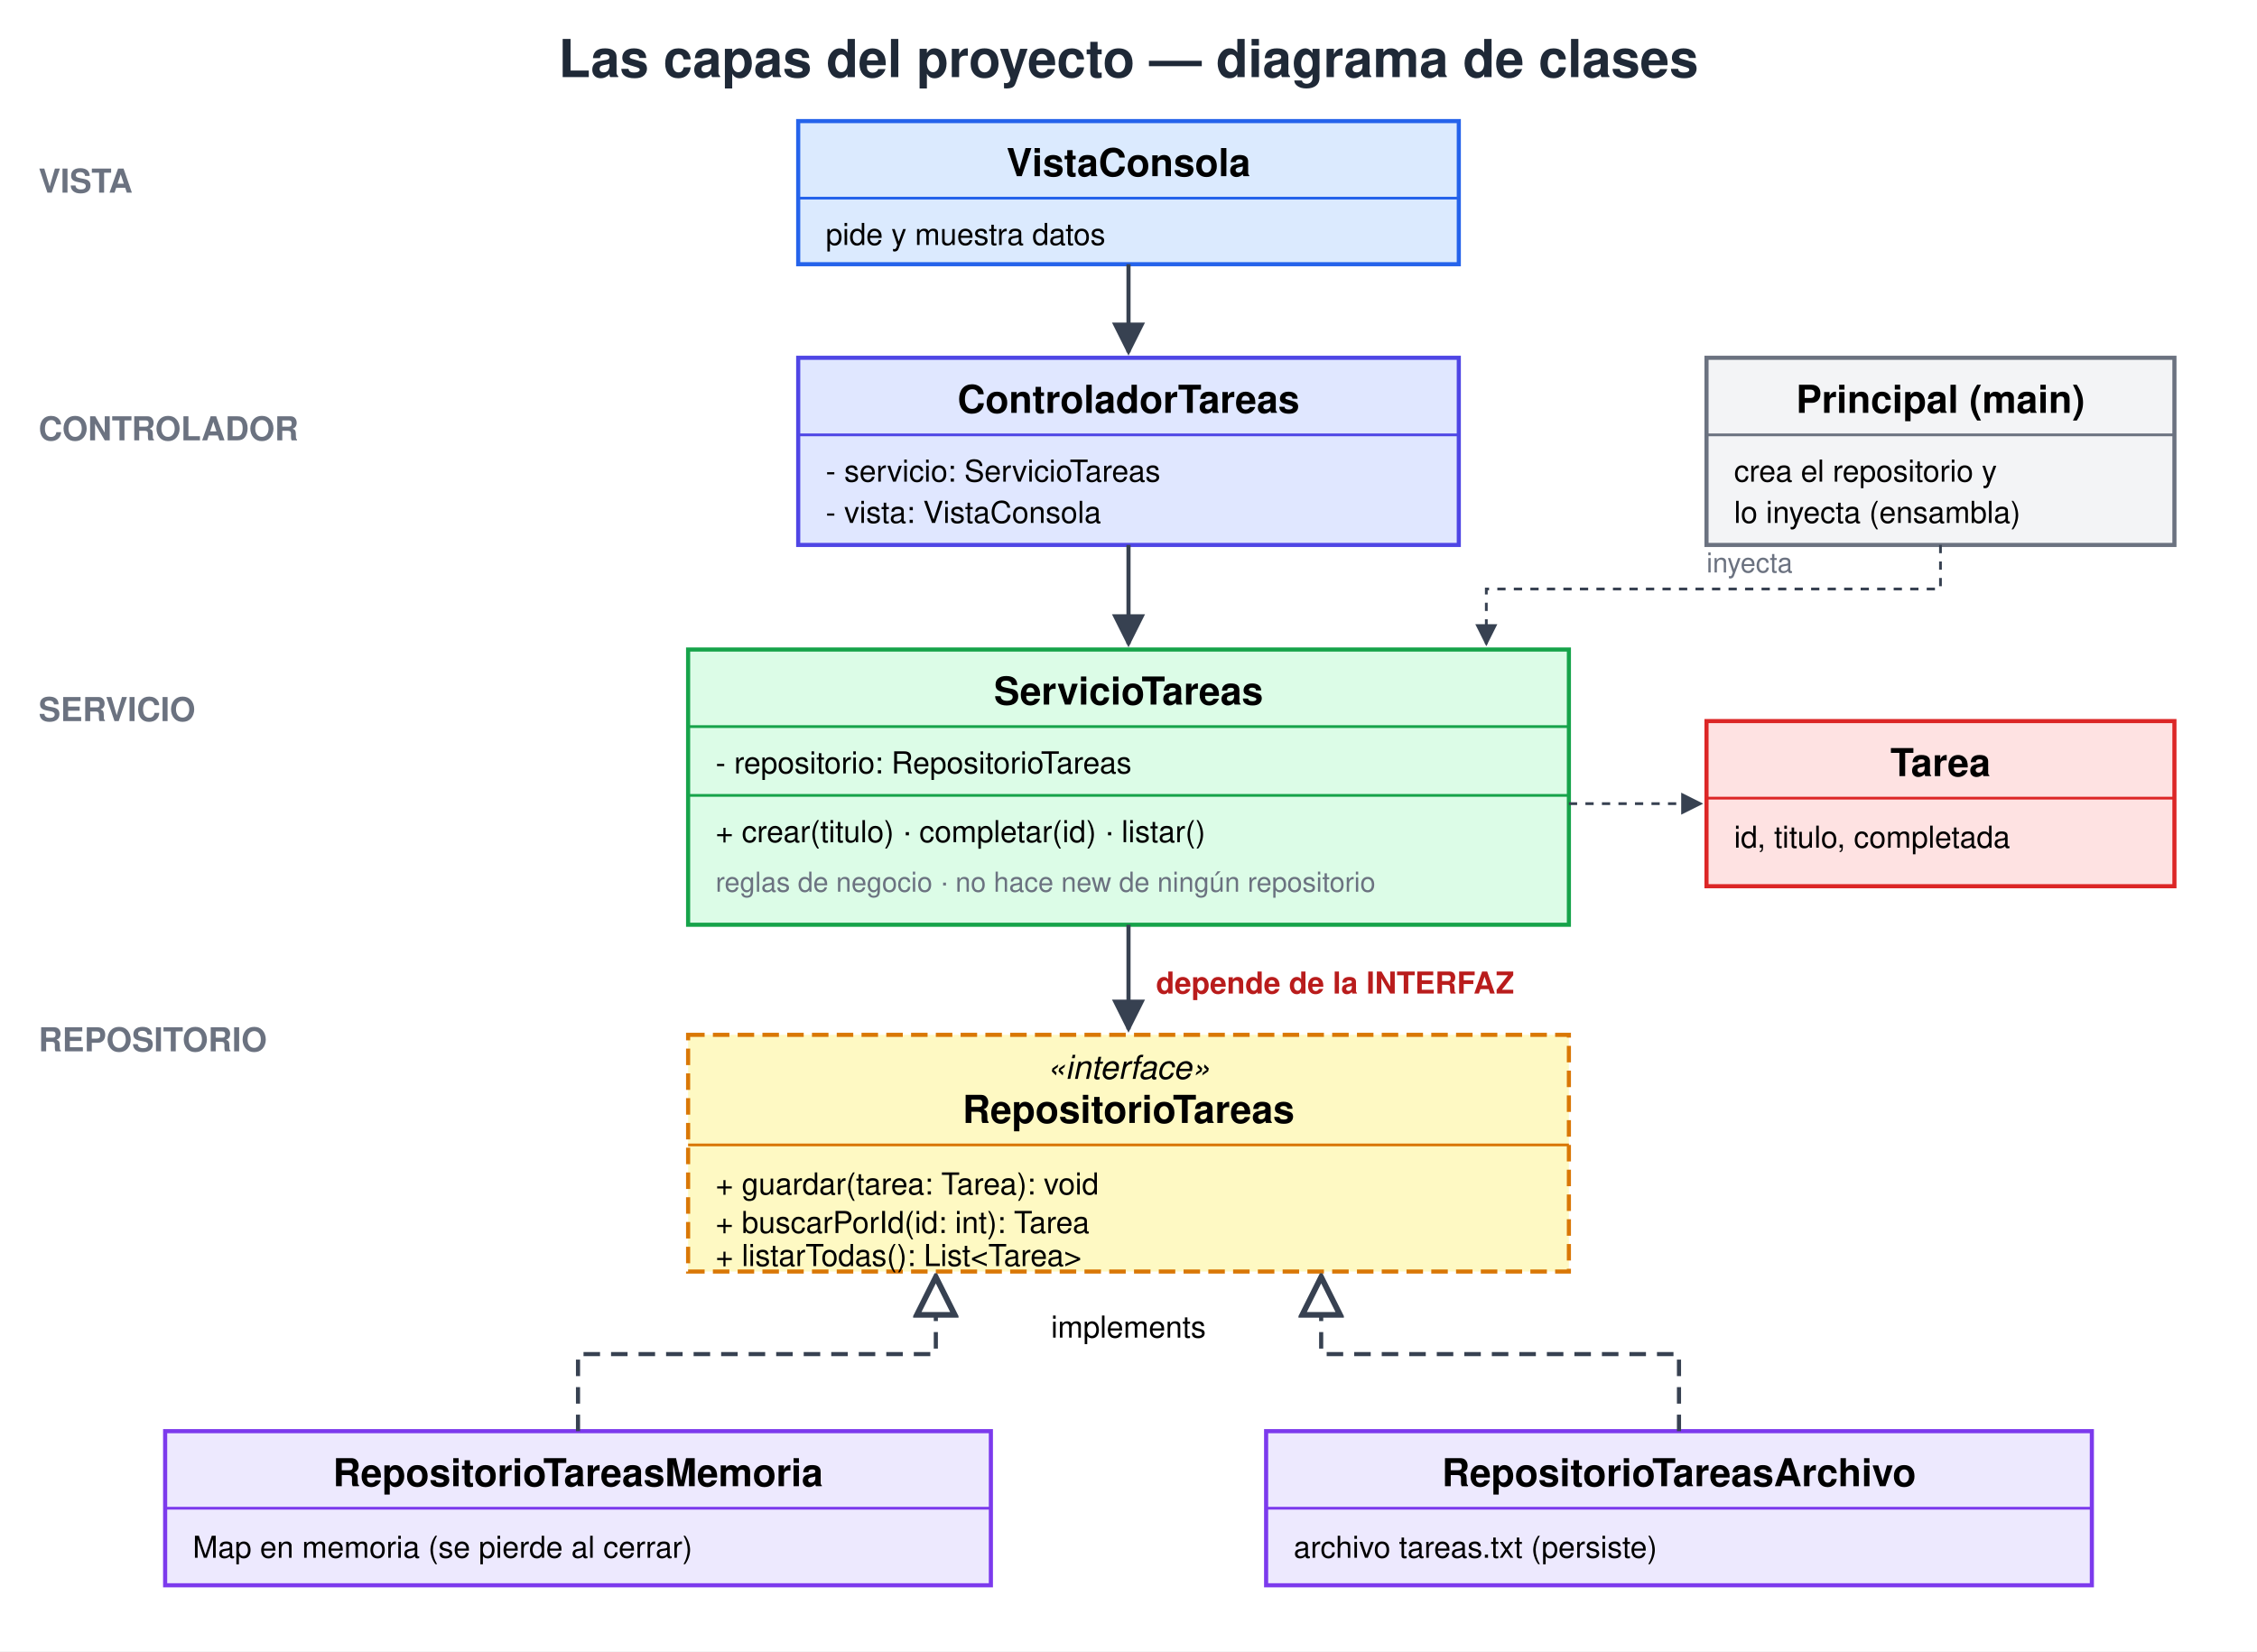
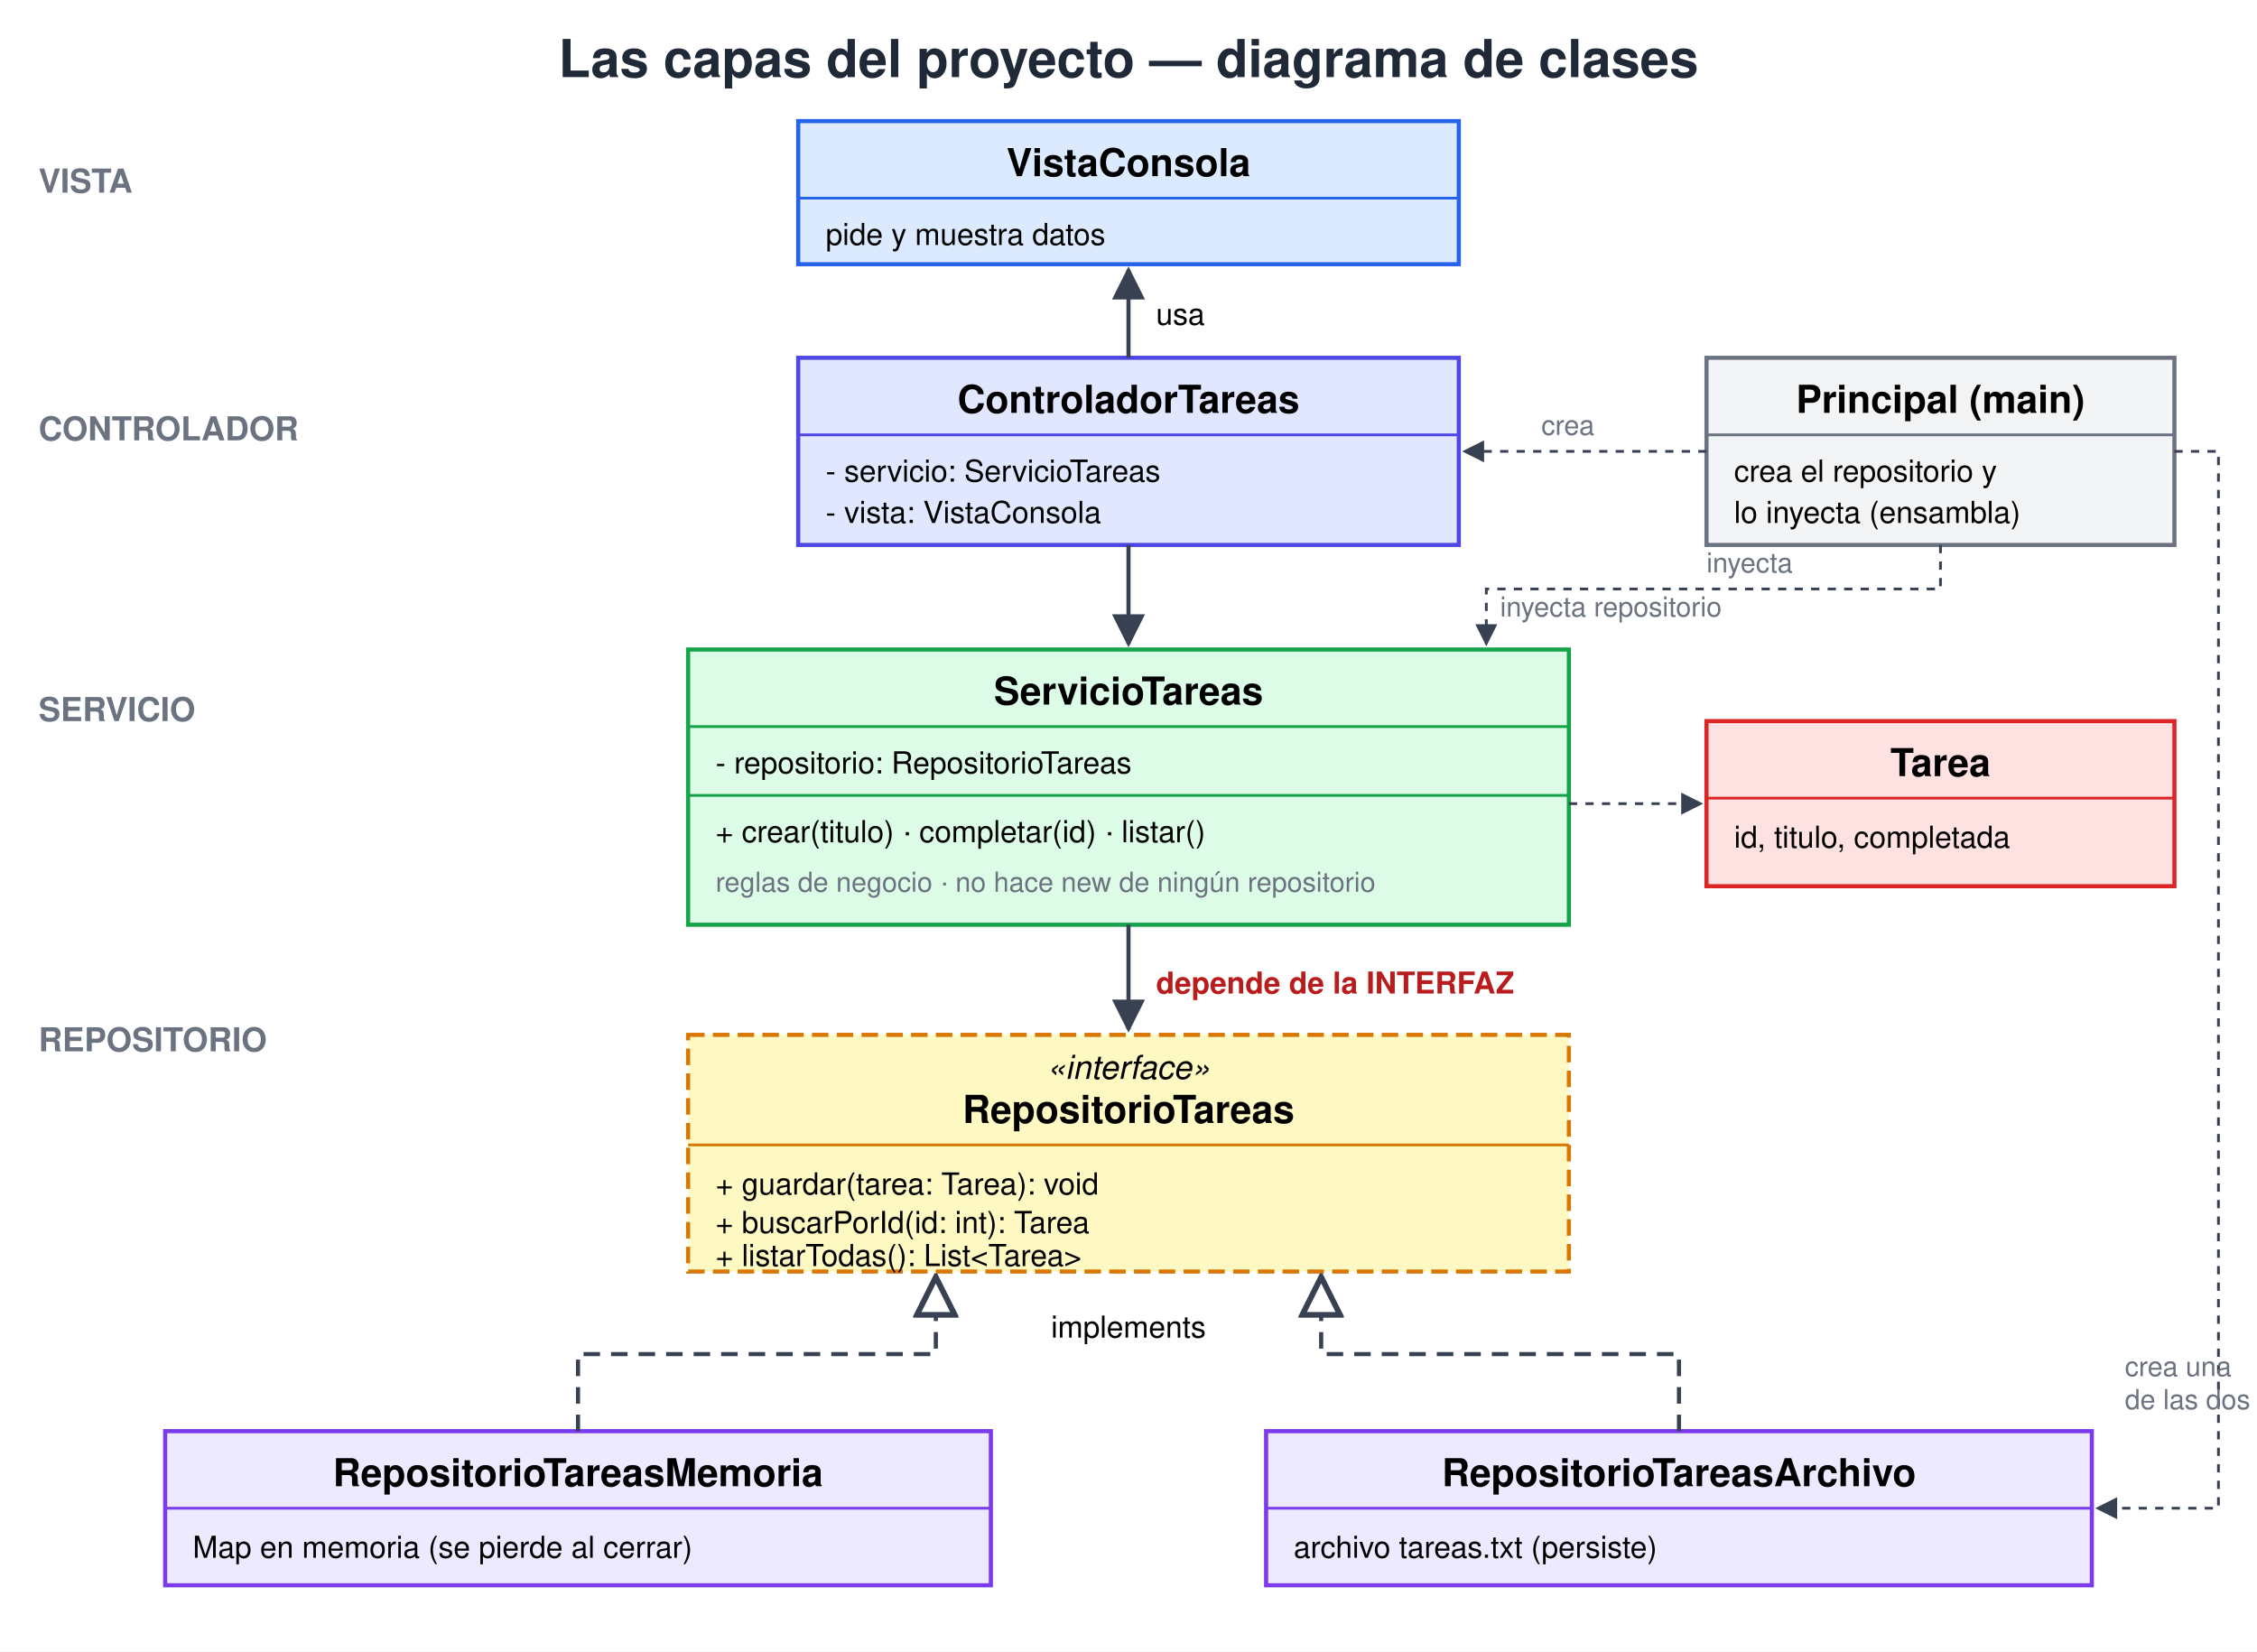
<svg xmlns="http://www.w3.org/2000/svg" viewBox="0 0 820 600" font-family="Helvetica, Arial, sans-serif">
  <defs>
    <marker id="a" viewBox="0 0 10 10" refX="9" refY="5" markerWidth="8" markerHeight="8" orient="auto">
      <path d="M0,0 L10,5 L0,10 z" fill="#374151" />
    </marker>
    <marker id="t" viewBox="0 0 12 12" refX="11" refY="6" markerWidth="11" markerHeight="11" orient="auto">
      <path d="M1,1 L11,6 L1,11 z" fill="#fff" stroke="#374151" stroke-width="1.5" />
    </marker>
  </defs>
  <rect width="820" height="600" fill="#fff" />
  <text x="410" y="28" text-anchor="middle" font-size="19" font-weight="bold" fill="#1f2937">Las capas del proyecto — diagrama de clases</text>
  <text x="14" y="70" font-size="12" font-weight="bold" fill="#6b7280">VISTA</text>
  <text x="14" y="160" font-size="12" font-weight="bold" fill="#6b7280">CONTROLADOR</text>
  <text x="14" y="262" font-size="12" font-weight="bold" fill="#6b7280">SERVICIO</text>
  <text x="14" y="382" font-size="12" font-weight="bold" fill="#6b7280">REPOSITORIO</text>
  <rect x="290" y="44" width="240" height="52" fill="#dbeafe" stroke="#2563eb" stroke-width="1.5" />
  <text x="410" y="64" text-anchor="middle" font-size="14" font-weight="bold">VistaConsola</text>
  <line x1="290" y1="72" x2="530" y2="72" stroke="#2563eb" />
  <text x="300" y="89" font-size="11">pide y muestra datos</text>
  <rect x="290" y="130" width="240" height="68" fill="#e0e7ff" stroke="#4f46e5" stroke-width="1.5" />
  <text x="410" y="150" text-anchor="middle" font-size="14" font-weight="bold">ControladorTareas</text>
  <line x1="290" y1="158" x2="530" y2="158" stroke="#4f46e5" />
  <text x="300" y="175" font-size="11">- servicio: ServicioTareas</text>
  <text x="300" y="190" font-size="11">- vista: VistaConsola</text>
  <rect x="250" y="236" width="320" height="100" fill="#dcfce7" stroke="#16a34a" stroke-width="1.5" />
  <text x="410" y="256" text-anchor="middle" font-size="14" font-weight="bold">ServicioTareas</text>
  <line x1="250" y1="264" x2="570" y2="264" stroke="#16a34a" />
  <text x="260" y="281" font-size="11">- repositorio: RepositorioTareas</text>
  <line x1="250" y1="289" x2="570" y2="289" stroke="#16a34a" />
  <text x="260" y="306" font-size="11">+ crear(titulo) · completar(id) · listar()</text>
  <text x="260" y="324" font-size="10" fill="#6b7280">reglas de negocio · no hace new de ningún repositorio</text>
  <rect x="250" y="376" width="320" height="86" fill="#fef9c3" stroke="#d97706" stroke-width="1.5" stroke-dasharray="6 3" />
  <text x="410" y="392" text-anchor="middle" font-size="12" font-style="italic">«interface»</text>
  <text x="410" y="408" text-anchor="middle" font-size="14" font-weight="bold">RepositorioTareas</text>
  <line x1="250" y1="416" x2="570" y2="416" stroke="#d97706" />
  <text x="260" y="434" font-size="11">+ guardar(tarea: Tarea): void</text>
  <text x="260" y="448" font-size="11">+ buscarPorId(id: int): Tarea</text>
  <text x="260" y="460" font-size="11">+ listarTodas(): List&lt;Tarea&gt;</text>
  <rect x="60" y="520" width="300" height="56" fill="#ede9fe" stroke="#7c3aed" stroke-width="1.5" />
  <text x="210" y="540" text-anchor="middle" font-size="14" font-weight="bold">RepositorioTareasMemoria</text>
  <line x1="60" y1="548" x2="360" y2="548" stroke="#7c3aed" />
  <text x="70" y="566" font-size="11">Map en memoria (se pierde al cerrar)</text>
  <rect x="460" y="520" width="300" height="56" fill="#ede9fe" stroke="#7c3aed" stroke-width="1.5" />
  <text x="610" y="540" text-anchor="middle" font-size="14" font-weight="bold">RepositorioTareasArchivo</text>
  <line x1="460" y1="548" x2="760" y2="548" stroke="#7c3aed" />
  <text x="470" y="566" font-size="11">archivo tareas.txt (persiste)</text>
  <rect x="620" y="262" width="170" height="60" fill="#fee2e2" stroke="#dc2626" stroke-width="1.5" />
  <text x="705" y="282" text-anchor="middle" font-size="14" font-weight="bold">Tarea</text>
  <line x1="620" y1="290" x2="790" y2="290" stroke="#dc2626" />
  <text x="630" y="308" font-size="11">id, titulo, completada</text>
  <rect x="620" y="130" width="170" height="68" fill="#f3f4f6" stroke="#6b7280" stroke-width="1.5" />
  <text x="705" y="150" text-anchor="middle" font-size="14" font-weight="bold">Principal (main)</text>
  <line x1="620" y1="158" x2="790" y2="158" stroke="#6b7280" />
  <text x="630" y="175" font-size="11">crea el repositorio y</text>
  <text x="630" y="190" font-size="11">lo inyecta (ensambla)</text>
-   <line x1="410" y1="96" x2="410" y2="128" stroke="#374151" stroke-width="1.5" marker-end="url(#a)" />
+   <line x1="410" y1="130" x2="410" y2="98" stroke="#374151" stroke-width="1.5" marker-end="url(#a)" />
+   <text x="420" y="118" font-size="11">usa</text>
  <line x1="410" y1="198" x2="410" y2="234" stroke="#374151" stroke-width="1.5" marker-end="url(#a)" />
  <line x1="410" y1="336" x2="410" y2="374" stroke="#374151" stroke-width="1.5" marker-end="url(#a)" />
  <text x="420" y="361" font-size="11" fill="#b91c1c" font-weight="bold">depende de la INTERFAZ</text>
  <path d="M210 520 L210 492 L340 492 L340 464" fill="none" stroke="#374151" stroke-width="1.5" stroke-dasharray="6 4" marker-end="url(#t)" />
  <path d="M610 520 L610 492 L480 492 L480 464" fill="none" stroke="#374151" stroke-width="1.5" stroke-dasharray="6 4" marker-end="url(#t)" />
  <text x="410" y="486" text-anchor="middle" font-size="11">implements</text>
  <path d="M705 198 L705 214 L540 214 L540 234" fill="none" stroke="#374151" stroke-dasharray="3 3" marker-end="url(#a)" />
  <text x="620" y="208" font-size="10" fill="#6b7280">inyecta</text>
+   <text x="545" y="224" font-size="10" fill="#6b7280">inyecta repositorio</text>
  <line x1="570" y1="292" x2="618" y2="292" stroke="#374151" stroke-dasharray="3 3" marker-end="url(#a)" />
+   <line x1="620" y1="164" x2="532" y2="164" stroke="#374151" stroke-dasharray="3 3" marker-end="url(#a)" />
+   <text x="560" y="158" font-size="10" fill="#6b7280">crea</text>
+   <path d="M790 164 L806 164 L806 548 L762 548" fill="none" stroke="#374151" stroke-dasharray="3 3" marker-end="url(#a)" />
+   <text x="772" y="500" font-size="10" fill="#6b7280">crea una</text>
+   <text x="772" y="512" font-size="10" fill="#6b7280">de las dos</text>
</svg>
